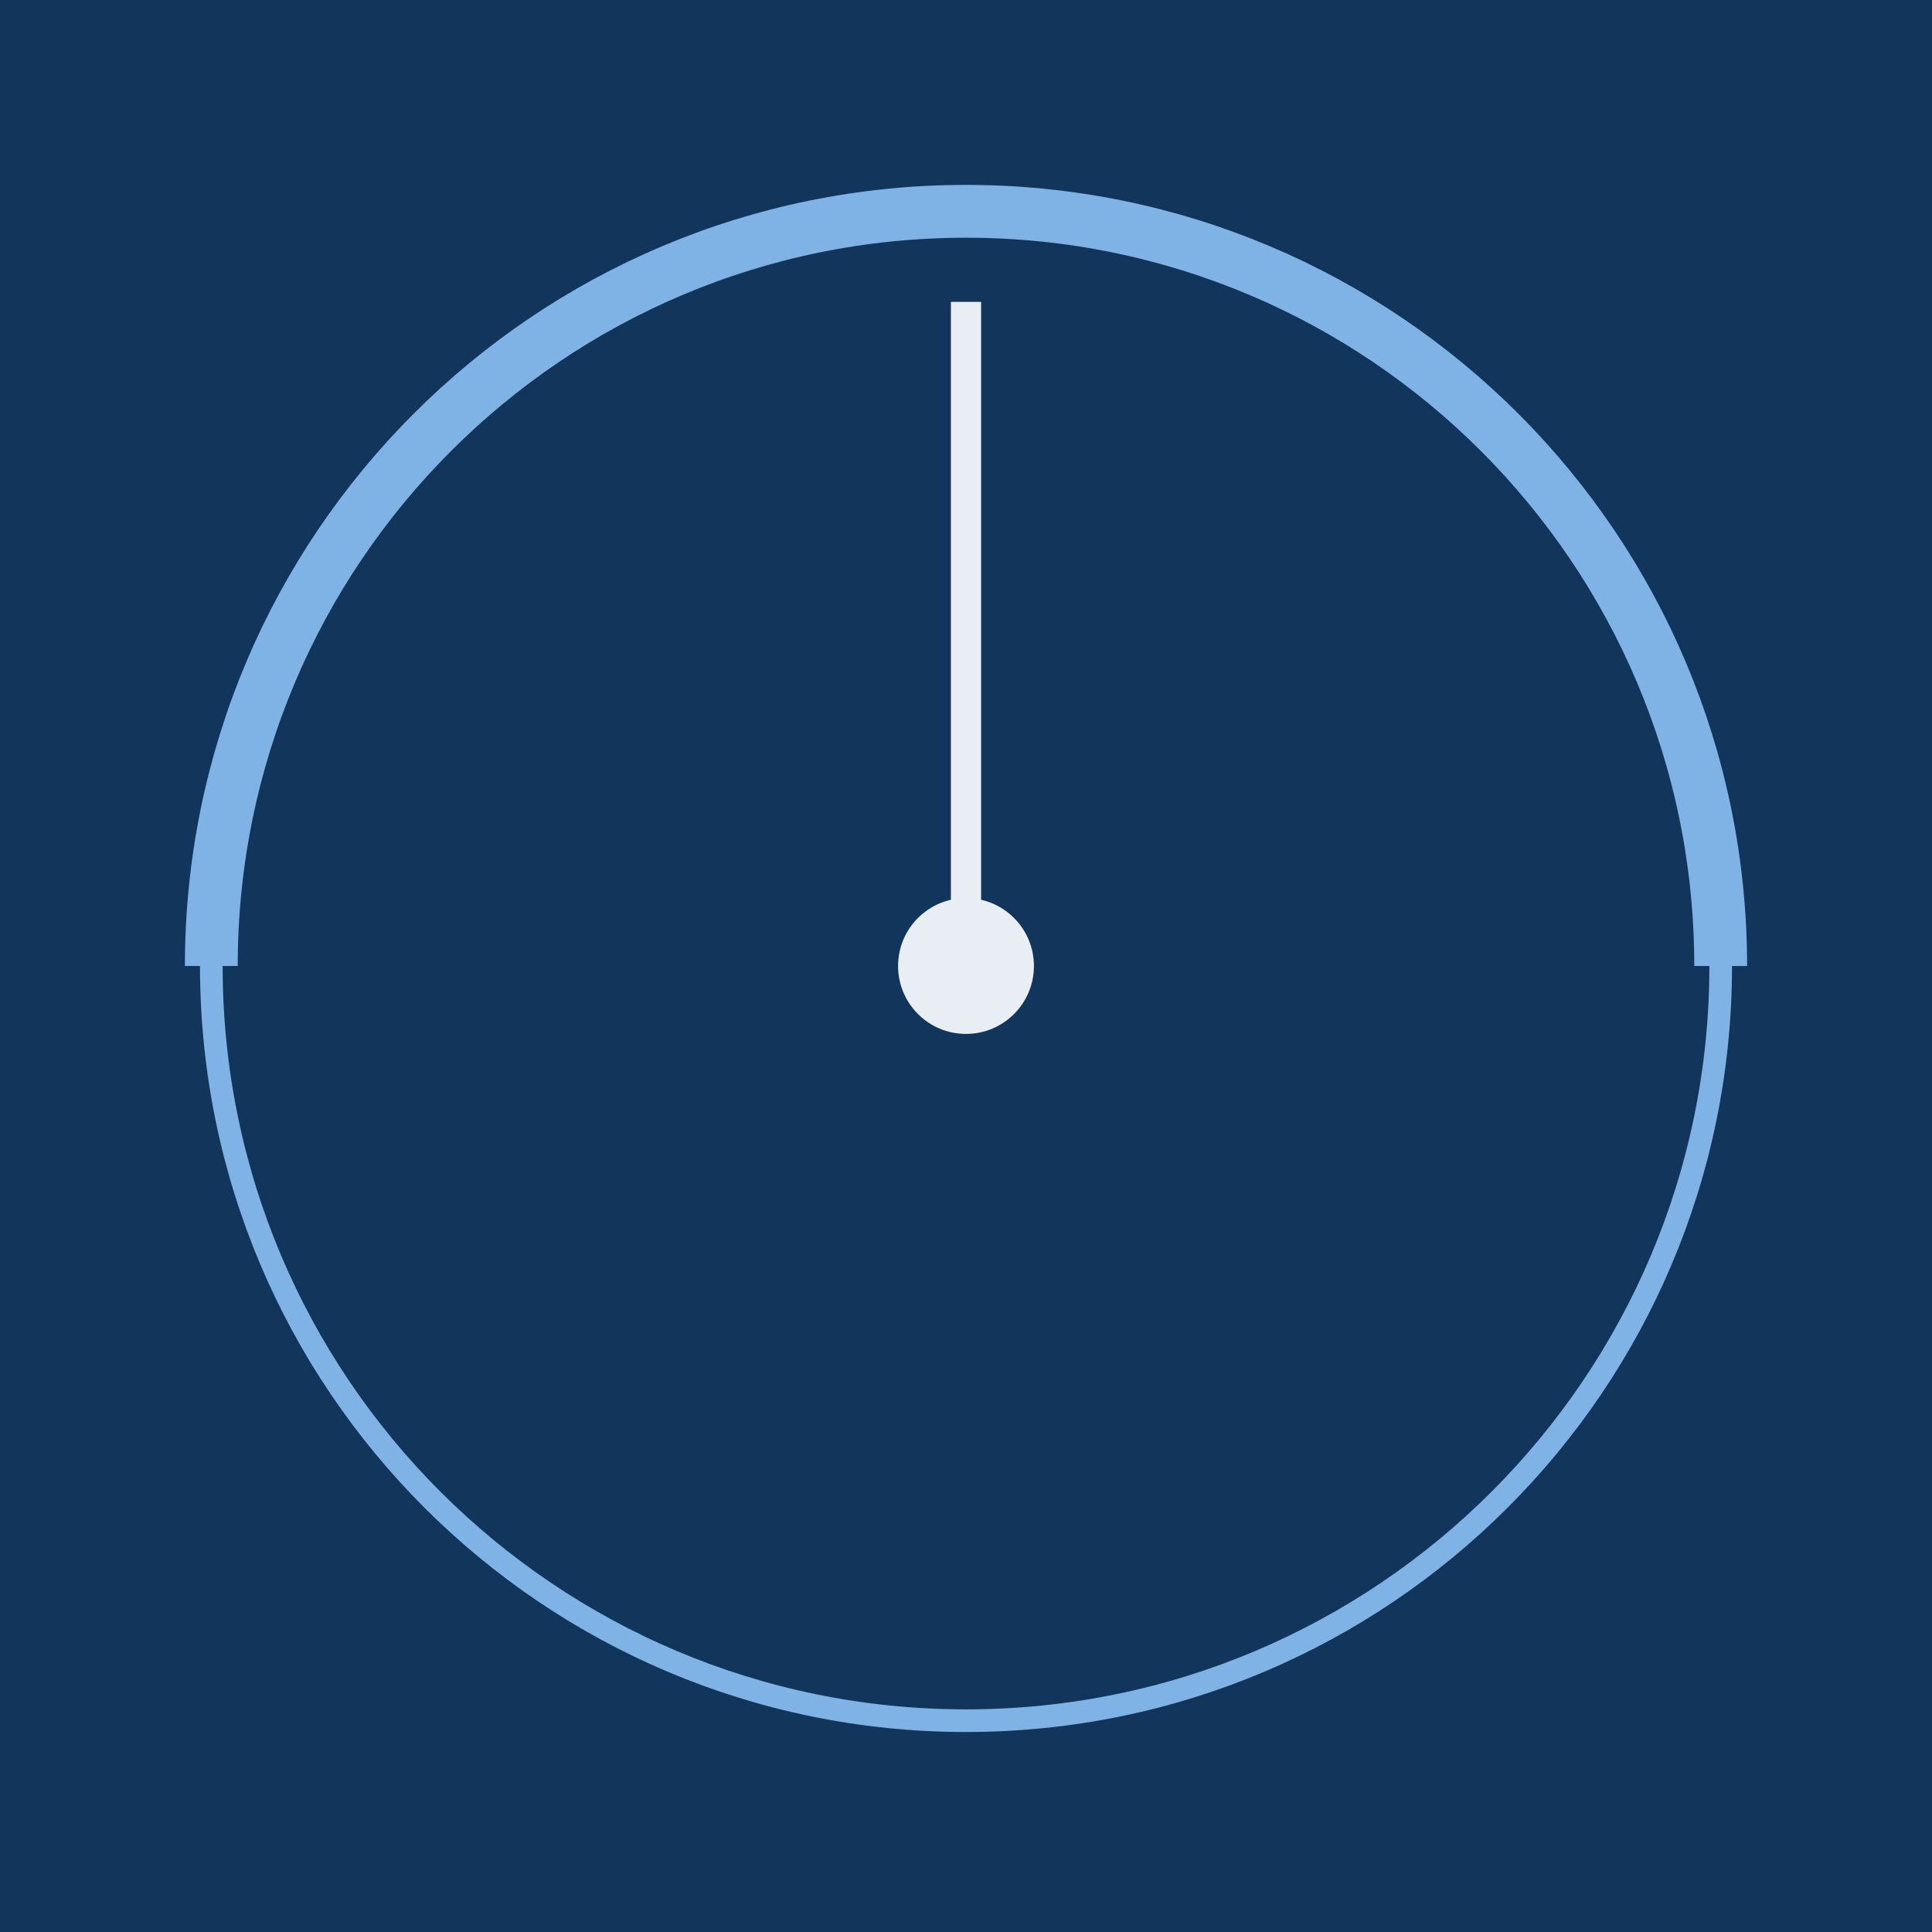
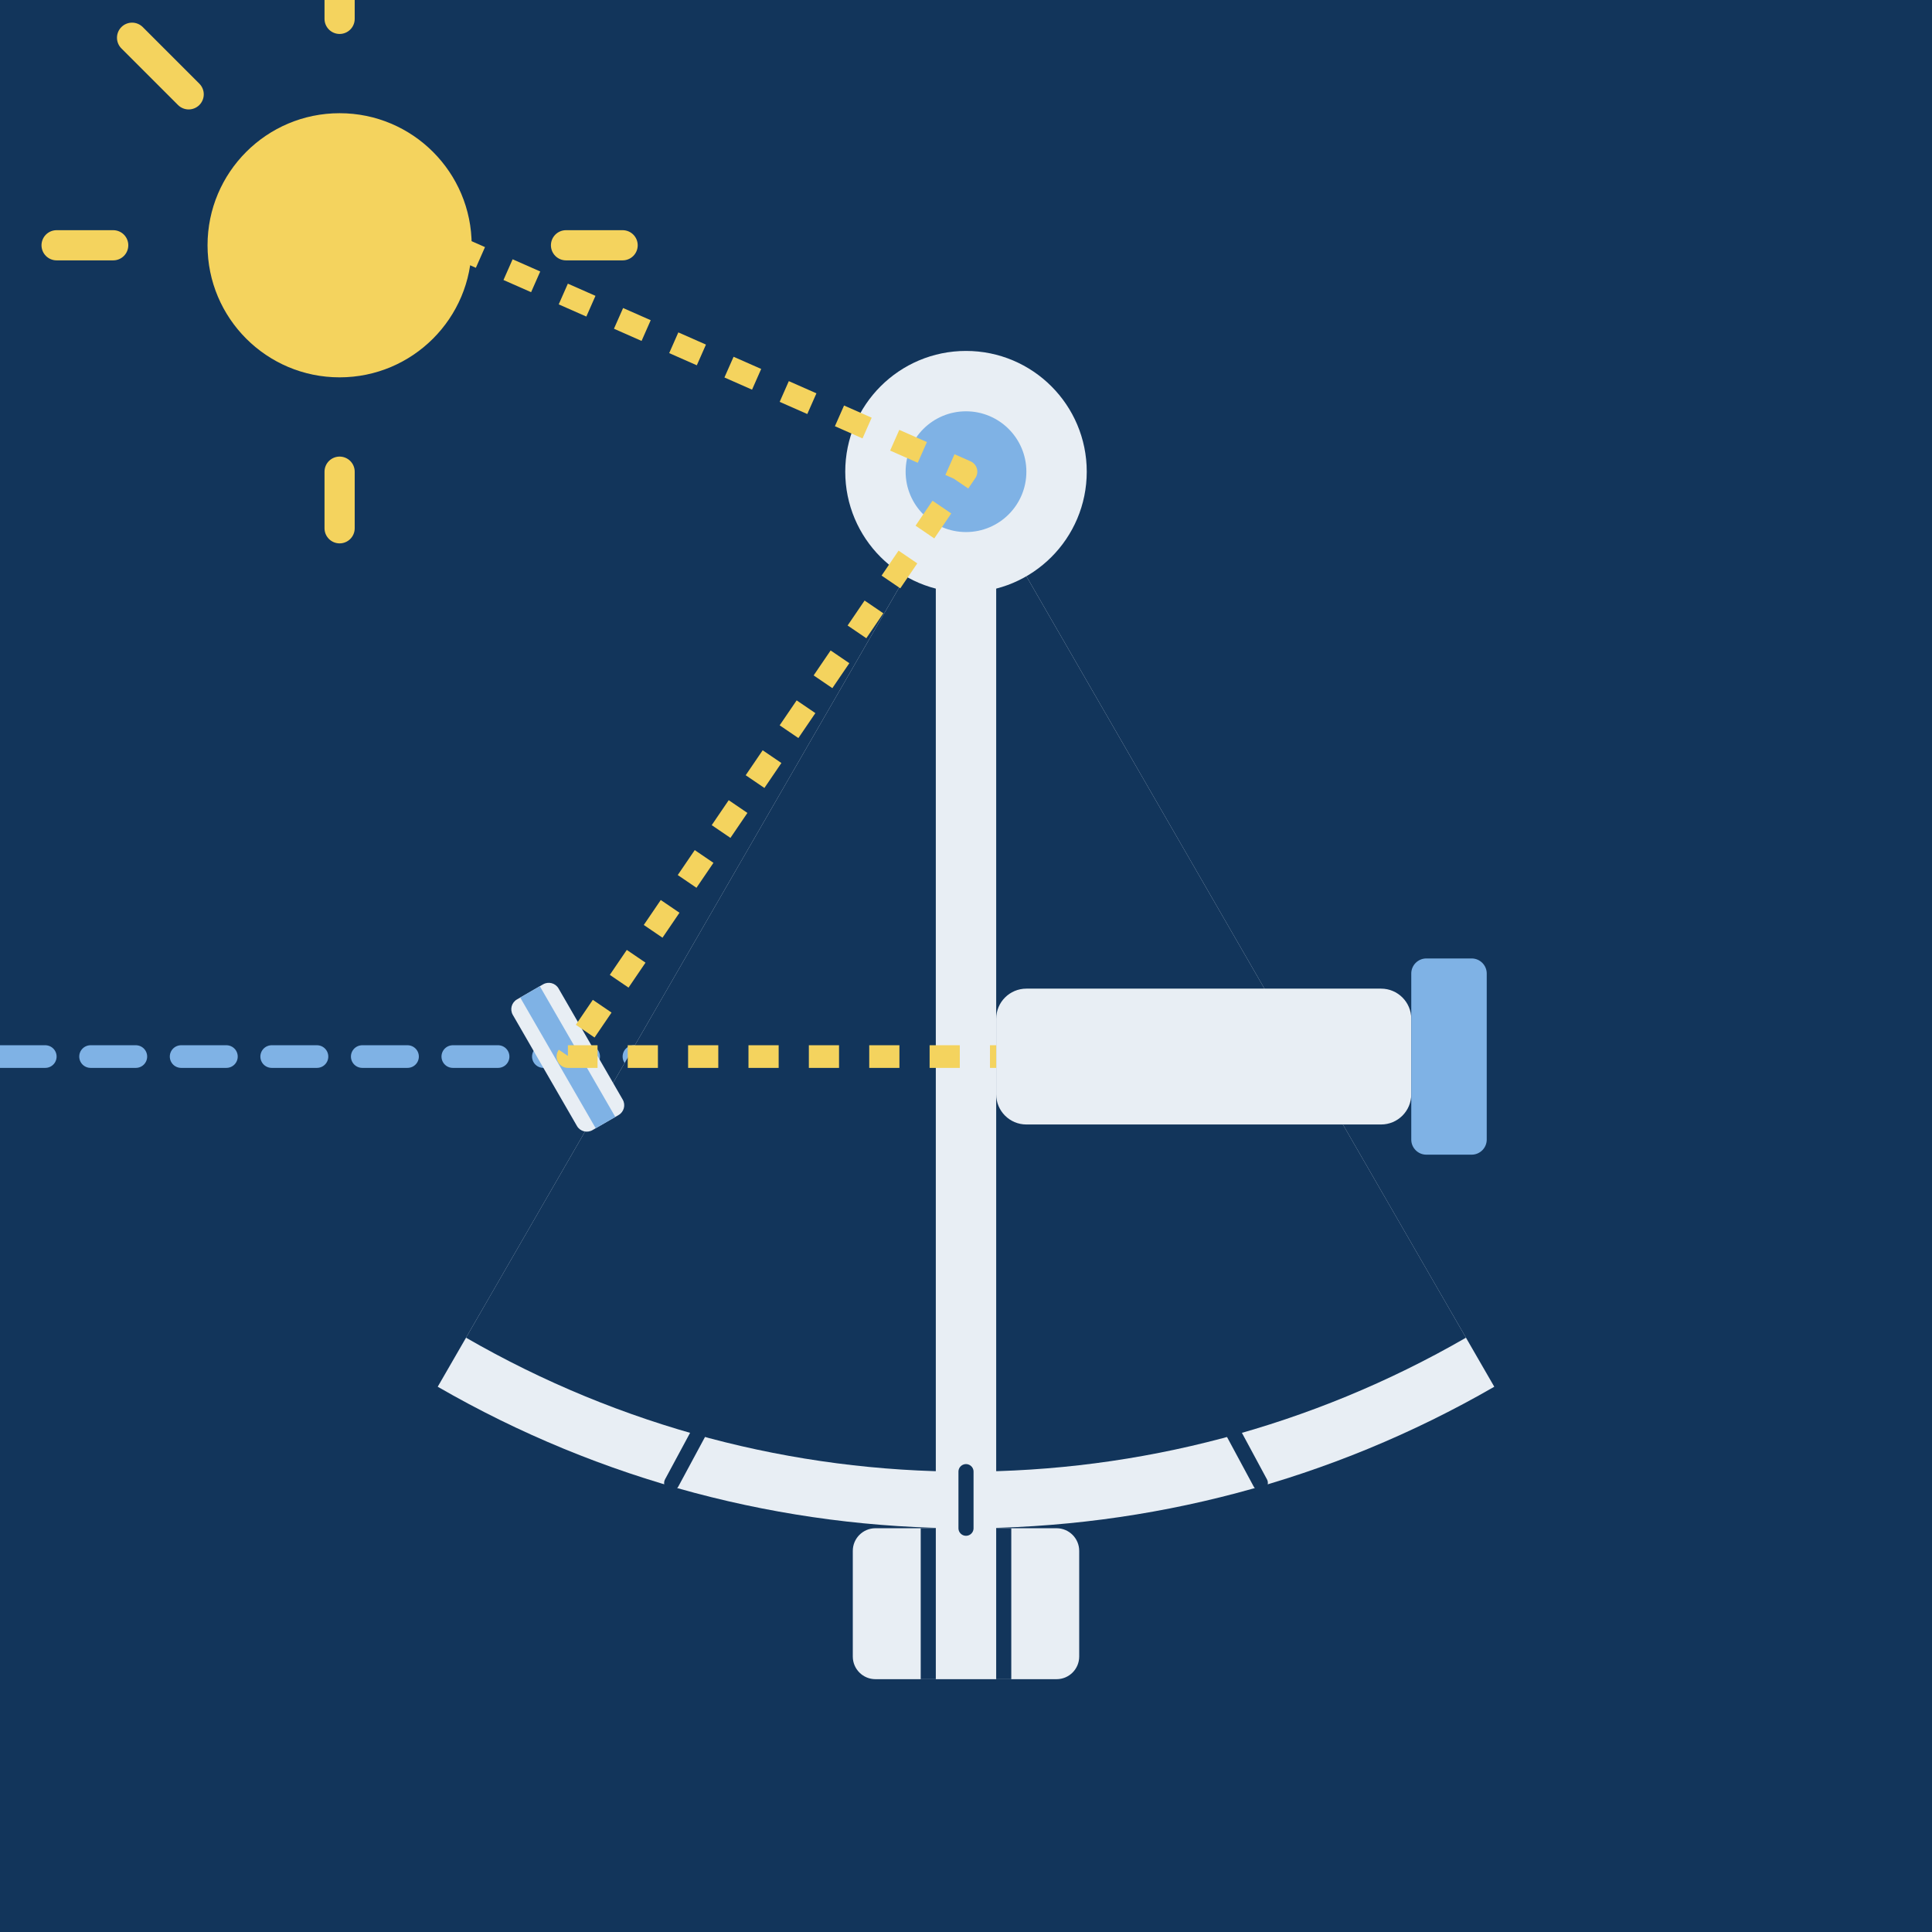
<svg xmlns="http://www.w3.org/2000/svg" viewBox="0 0 512 512">
  <rect width="512" height="512" fill="#12355b" />
-   <path d="M 56 256 A 200 200 0 0 1 456 256" fill="none" stroke="#7fb2e5" stroke-width="14" />
-   <circle cx="256" cy="256" r="200" fill="none" stroke="#7fb2e5" stroke-width="6" />
-   <line x1="256" y1="80" x2="256" y2="256" stroke="#e8eef4" stroke-width="8" />
-   <circle cx="256" cy="256" r="18" fill="#e8eef4" />
+   <circle cx="90" cy="65" r="35" fill="#f4d35e" />
+   <line x1="90" y1="5" x2="90" y2="-10" stroke="#f4d35e" stroke-width="8" stroke-linecap="round" />
+   <line x1="90" y1="125" x2="90" y2="140" stroke="#f4d35e" stroke-width="8" stroke-linecap="round" />
+   <line x1="30" y1="65" x2="15" y2="65" stroke="#f4d35e" stroke-width="8" stroke-linecap="round" />
+   <line x1="150" y1="65" x2="165" y2="65" stroke="#f4d35e" stroke-width="8" stroke-linecap="round" />
+   <line x1="50" y1="25" x2="35" y2="10" stroke="#f4d35e" stroke-width="8" stroke-linecap="round" />
+   <line x1="0" y1="280" x2="264" y2="280" stroke="#7fb2e5" stroke-width="6" stroke-dasharray="12 12" stroke-linecap="round" />
+   <g id="frame">
+     <path d="M 256 125 L 116 367.5 A 280 280 0 0 0 396 367.5 Z" fill="#e8eef4" />
+     <path d="M 256 125 L 123.5 354.5 A 265 265 0 0 0 388.5 354.5 Z" fill="#12355b" />
+   </g>
+   <g id="index-arm">
+     <line x1="256" y1="125" x2="256" y2="435" stroke="#e8eef4" stroke-width="16" stroke-linecap="round" />
+     <rect x="226" y="405" width="60" height="40" rx="6" fill="#e8eef4" />
+     <line x1="246" y1="405" x2="246" y2="445" stroke="#12355b" stroke-width="4" />
+     <line x1="266" y1="405" x2="266" y2="445" stroke="#12355b" stroke-width="4" />
+   </g>
+   <g id="ticks">
+     <line x1="185" y1="380" x2="178" y2="393" stroke="#12355b" stroke-width="4" stroke-linecap="round" />
+     <line x1="256" y1="390" x2="256" y2="405" stroke="#12355b" stroke-width="4" stroke-linecap="round" />
+     <line x1="327" y1="380" x2="334" y2="393" stroke="#12355b" stroke-width="4" stroke-linecap="round" />
+   </g>
+   <g id="optics">
+     <rect x="264" y="262" width="110" height="36" rx="8" fill="#e8eef4" />
+     <rect x="374" y="254" width="20" height="52" rx="4" fill="#7fb2e5" />
+     <circle cx="256" cy="125" r="32" fill="#e8eef4" />
+     <circle cx="256" cy="125" r="16" fill="#7fb2e5" />
+     <g transform="translate(154.4, 301) rotate(60)">
+       <rect x="-40" y="-14" width="40" height="14" rx="3" fill="#e8eef4" />
+       <line x1="-40" y1="-7" x2="0" y2="-7" stroke="#7fb2e5" stroke-width="6" />
+     </g>
+   </g>
+   <g id="light-path">
+     <path d="M 120 65 L 256 125 L 150.5 280 L 264 280" fill="none" stroke="#f4d35e" stroke-width="6" stroke-linejoin="round" stroke-dasharray="8 8" />
+   </g>
</svg>
